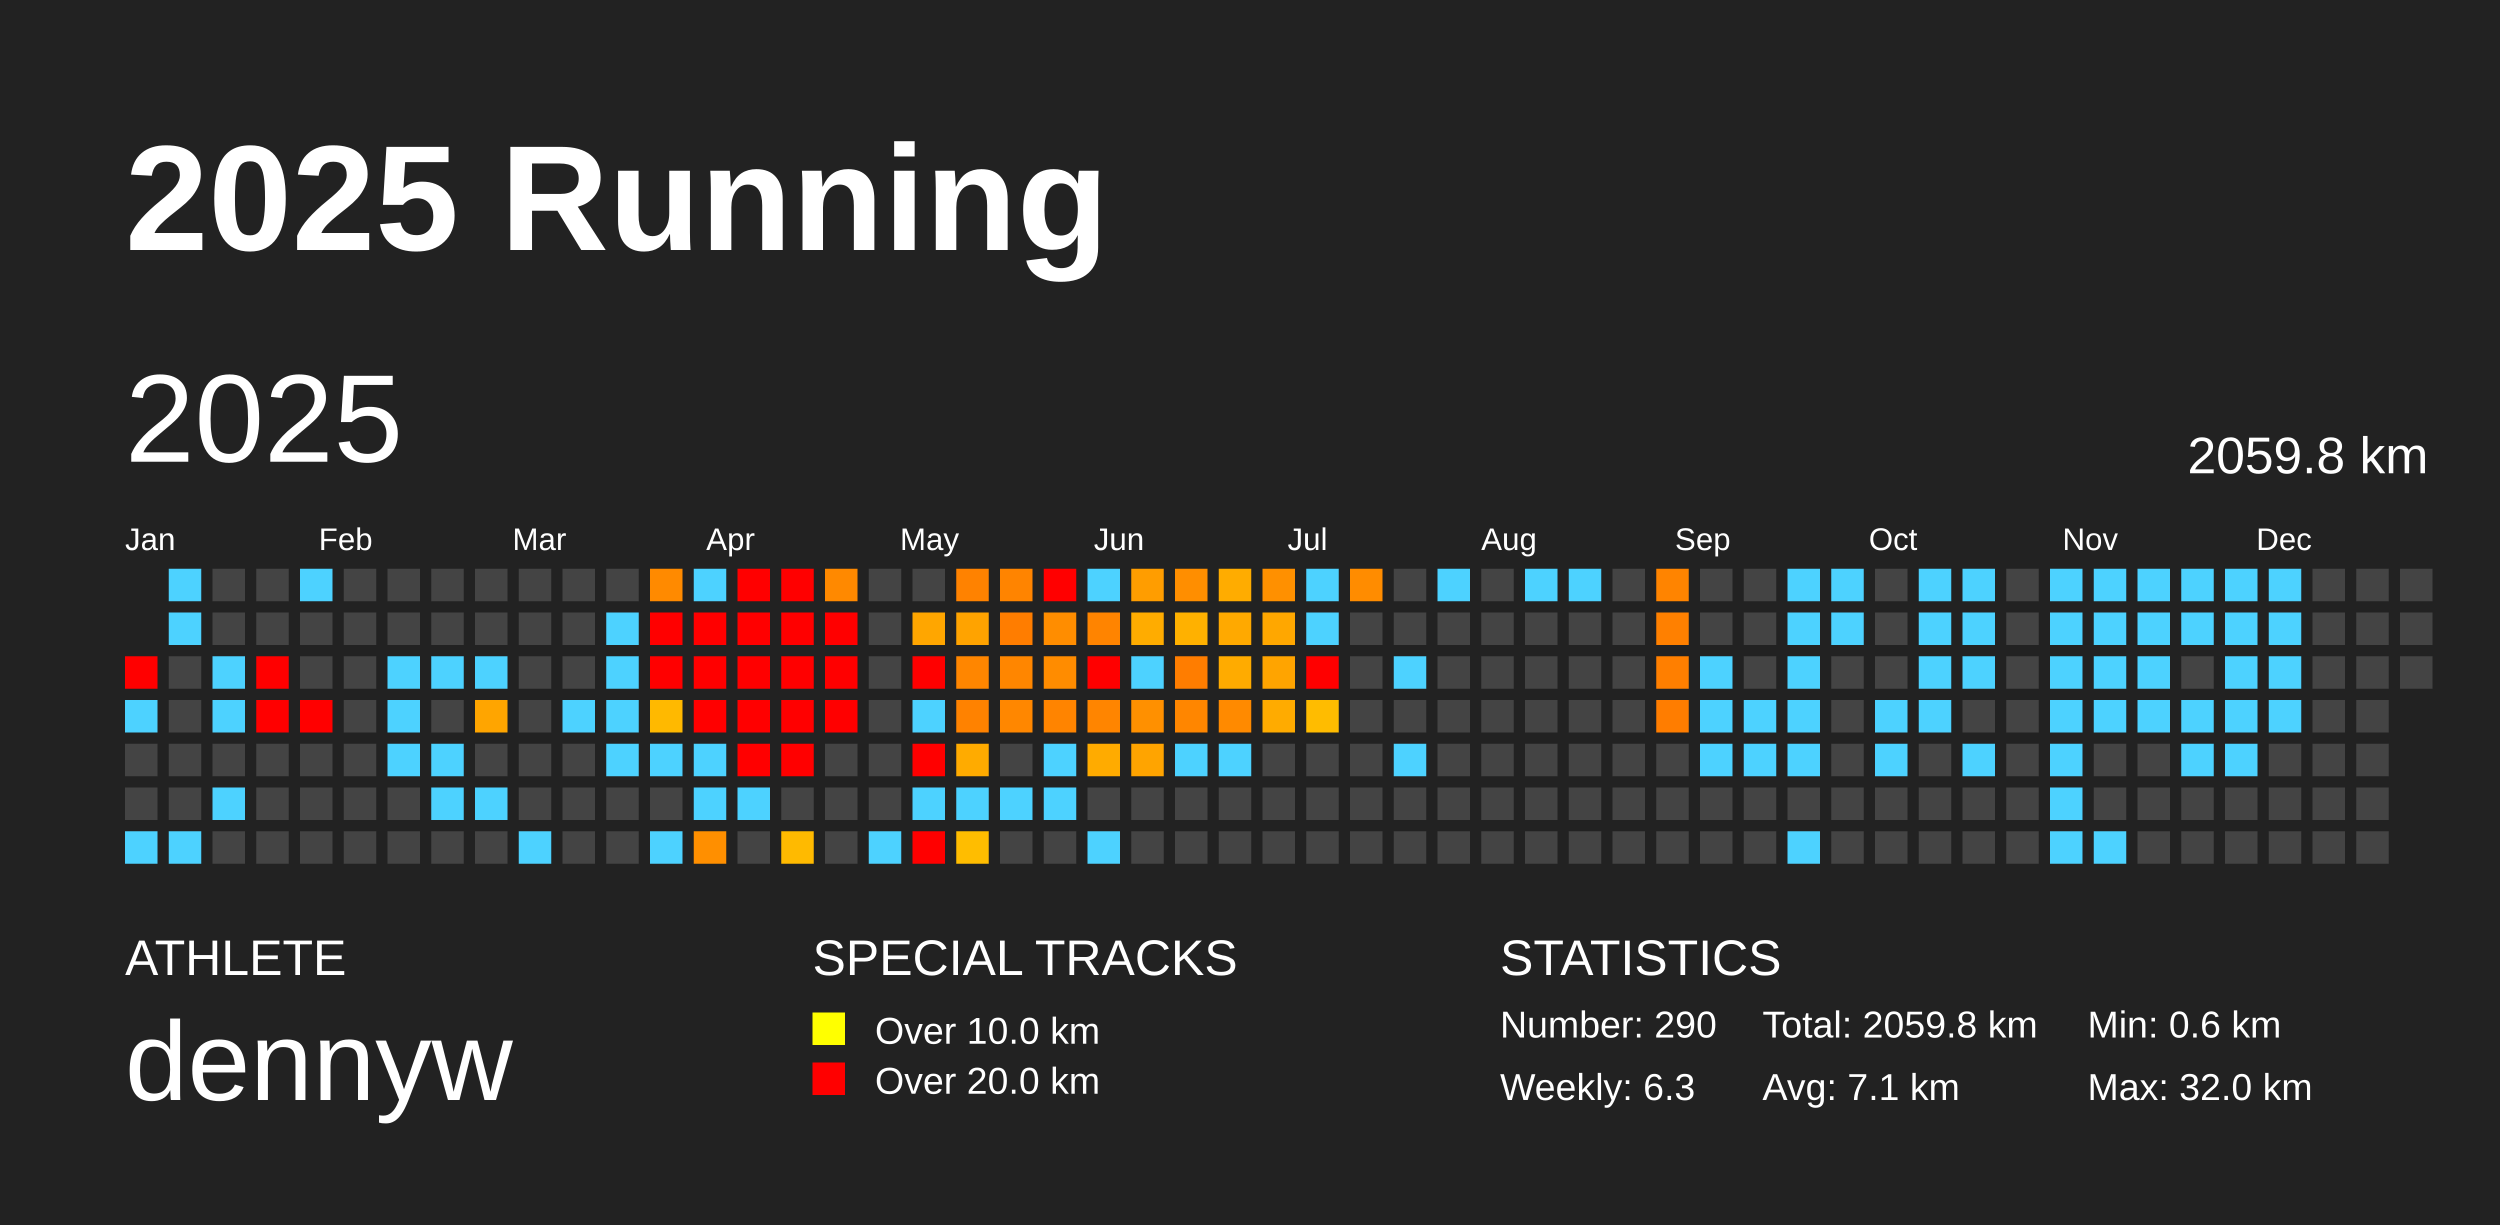
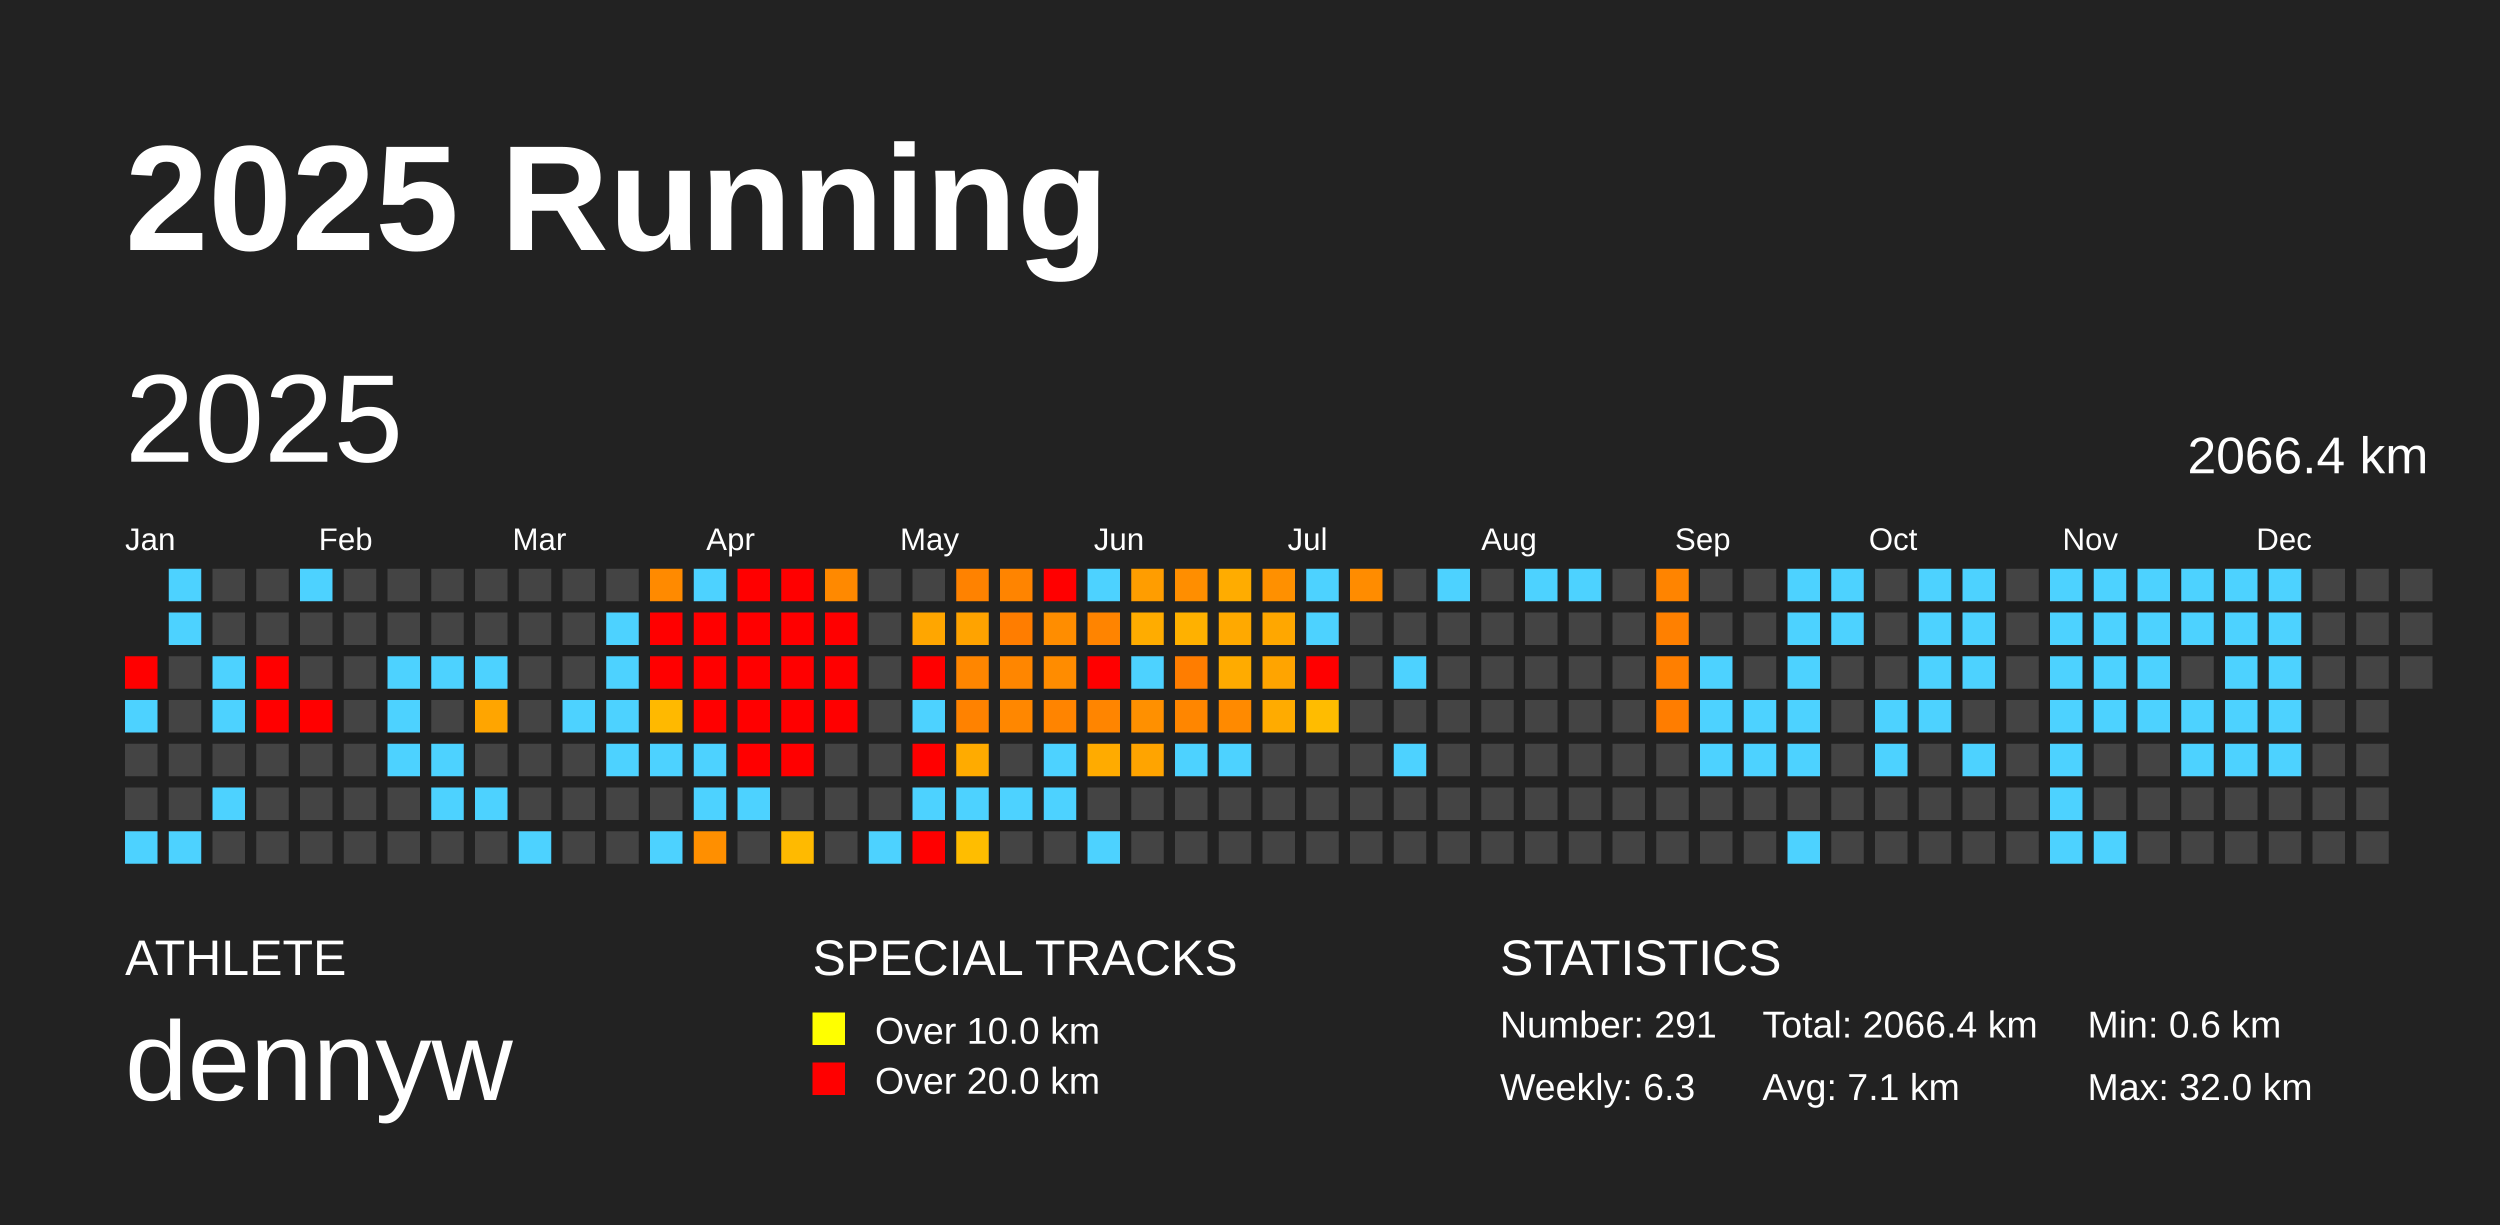
<svg xmlns="http://www.w3.org/2000/svg" baseProfile="full" height="98mm" version="1.1" viewBox="0,0,200,98" width="200mm">
  <defs />
  <rect fill="#222222" height="98" width="200" x="0" y="0" />
  <text fill="#FFFFFF" style="font-size:12px; font-family:Arial; font-weight:bold;" x="10" y="20">2025 Running</text>
  <text fill="#FFFFFF" style="font-size:4px; font-family:Arial" x="10" y="78">ATHLETE</text>
  <text fill="#FFFFFF" style="font-size:9px; font-family:Arial" x="10" y="88">dennyw</text>
  <text fill="#FFFFFF" style="font-size:4px; font-family:Arial" x="65" y="78">SPECIAL TRACKS</text>
  <rect fill="yellow" height="2.6" width="2.6" x="65" y="81" />
  <text fill="#FFFFFF" style="font-size:3px; font-family:Arial" x="70" y="83.5">Over 10.0 km</text>
  <rect fill="red" height="2.6" width="2.6" x="65" y="85" />
  <text fill="#FFFFFF" style="font-size:3px; font-family:Arial" x="70" y="87.5">Over 20.0 km</text>
  <text fill="#FFFFFF" style="font-size:4px; font-family:Arial" x="120" y="78">STATISTICS</text>
-   <text fill="#FFFFFF" style="font-size:3px; font-family:Arial" x="120" y="83">Number: 290</text>
+   <text fill="#FFFFFF" style="font-size:3px; font-family:Arial" x="120" y="83">Number: 291</text>
  <text fill="#FFFFFF" style="font-size:3px; font-family:Arial" x="120" y="88">Weekly: 6.3</text>
-   <text fill="#FFFFFF" style="font-size:3px; font-family:Arial" x="141" y="83">Total: 2059.8 km</text>
+   <text fill="#FFFFFF" style="font-size:3px; font-family:Arial" x="141" y="83">Total: 2066.4 km</text>
  <text fill="#FFFFFF" style="font-size:3px; font-family:Arial" x="141" y="88">Avg: 7.1 km</text>
  <text fill="#FFFFFF" style="font-size:3px; font-family:Arial" x="167" y="83">Min: 0.6 km</text>
  <text fill="#FFFFFF" style="font-size:3px; font-family:Arial" x="167" y="88">Max: 32.0 km</text>
  <text dominant-baseline="hanging" fill="#FFFFFF" style="font-size:10.0px; font-family:Arial;" x="10" y="30">2025</text>
-   <text dominant-baseline="hanging" fill="#FFFFFF" style="font-size:4.125px; font-family:Arial;" x="175" y="35">2059.8 km</text>
+   <text dominant-baseline="hanging" fill="#FFFFFF" style="font-size:4.125px; font-family:Arial;" x="175" y="35">2066.4 km</text>
  <text fill="#FFFFFF" style="font-size:2.5px; font-family:Arial" x="10.0" y="44">Jan</text>
  <text fill="#FFFFFF" style="font-size:2.5px; font-family:Arial" x="25.5" y="44">Feb</text>
  <text fill="#FFFFFF" style="font-size:2.5px; font-family:Arial" x="41.0" y="44">Mar</text>
  <text fill="#FFFFFF" style="font-size:2.5px; font-family:Arial" x="56.5" y="44">Apr</text>
  <text fill="#FFFFFF" style="font-size:2.5px; font-family:Arial" x="72.0" y="44">May</text>
  <text fill="#FFFFFF" style="font-size:2.5px; font-family:Arial" x="87.5" y="44">Jun</text>
  <text fill="#FFFFFF" style="font-size:2.5px; font-family:Arial" x="103.0" y="44">Jul</text>
  <text fill="#FFFFFF" style="font-size:2.5px; font-family:Arial" x="118.5" y="44">Aug</text>
  <text fill="#FFFFFF" style="font-size:2.5px; font-family:Arial" x="134.0" y="44">Sep</text>
  <text fill="#FFFFFF" style="font-size:2.5px; font-family:Arial" x="149.5" y="44">Oct</text>
  <text fill="#FFFFFF" style="font-size:2.5px; font-family:Arial" x="165.0" y="44">Nov</text>
  <text fill="#FFFFFF" style="font-size:2.5px; font-family:Arial" x="180.5" y="44">Dec</text>
  <rect fill="red" height="2.6" width="2.6" x="10.0" y="52.5" />
  <rect fill="#4dd2ff" height="2.6" width="2.6" x="10.0" y="56.0" />
  <rect fill="#444444" height="2.6" width="2.6" x="10.0" y="59.5" />
  <rect fill="#444444" height="2.6" width="2.6" x="10.0" y="63.0" />
  <rect fill="#4dd2ff" height="2.6" width="2.6" x="10.0" y="66.5" />
  <rect fill="#4dd2ff" height="2.6" width="2.6" x="13.5" y="45.5" />
  <rect fill="#4dd2ff" height="2.6" width="2.6" x="13.5" y="49.0" />
  <rect fill="#444444" height="2.6" width="2.6" x="13.5" y="52.5" />
  <rect fill="#444444" height="2.6" width="2.6" x="13.5" y="56.0" />
  <rect fill="#444444" height="2.6" width="2.6" x="13.5" y="59.5" />
  <rect fill="#444444" height="2.6" width="2.6" x="13.5" y="63.0" />
  <rect fill="#4dd2ff" height="2.6" width="2.6" x="13.5" y="66.5" />
  <rect fill="#444444" height="2.6" width="2.6" x="17.0" y="45.5" />
  <rect fill="#444444" height="2.6" width="2.6" x="17.0" y="49.0" />
  <rect fill="#4dd2ff" height="2.6" width="2.6" x="17.0" y="52.5" />
  <rect fill="#4dd2ff" height="2.6" width="2.6" x="17.0" y="56.0" />
  <rect fill="#444444" height="2.6" width="2.6" x="17.0" y="59.5" />
  <rect fill="#4dd2ff" height="2.6" width="2.6" x="17.0" y="63.0" />
  <rect fill="#444444" height="2.6" width="2.6" x="17.0" y="66.5" />
  <rect fill="#444444" height="2.6" width="2.6" x="20.5" y="45.5" />
  <rect fill="#444444" height="2.6" width="2.6" x="20.5" y="49.0" />
  <rect fill="red" height="2.6" width="2.6" x="20.5" y="52.5" />
  <rect fill="red" height="2.6" width="2.6" x="20.5" y="56.0" />
  <rect fill="#444444" height="2.6" width="2.6" x="20.5" y="59.5" />
  <rect fill="#444444" height="2.6" width="2.6" x="20.5" y="63.0" />
  <rect fill="#444444" height="2.6" width="2.6" x="20.5" y="66.5" />
  <rect fill="#4dd2ff" height="2.6" width="2.6" x="24.0" y="45.5" />
  <rect fill="#444444" height="2.6" width="2.6" x="24.0" y="49.0" />
  <rect fill="#444444" height="2.6" width="2.6" x="24.0" y="52.5" />
  <rect fill="red" height="2.6" width="2.6" x="24.0" y="56.0" />
  <rect fill="#444444" height="2.6" width="2.6" x="24.0" y="59.5" />
  <rect fill="#444444" height="2.6" width="2.6" x="24.0" y="63.0" />
  <rect fill="#444444" height="2.6" width="2.6" x="24.0" y="66.5" />
  <rect fill="#444444" height="2.6" width="2.6" x="27.5" y="45.5" />
  <rect fill="#444444" height="2.6" width="2.6" x="27.5" y="49.0" />
  <rect fill="#444444" height="2.6" width="2.6" x="27.5" y="52.5" />
  <rect fill="#444444" height="2.6" width="2.6" x="27.5" y="56.0" />
  <rect fill="#444444" height="2.6" width="2.6" x="27.5" y="59.5" />
  <rect fill="#444444" height="2.6" width="2.6" x="27.5" y="63.0" />
  <rect fill="#444444" height="2.6" width="2.6" x="27.5" y="66.5" />
  <rect fill="#444444" height="2.6" width="2.6" x="31.0" y="45.5" />
  <rect fill="#444444" height="2.6" width="2.6" x="31.0" y="49.0" />
  <rect fill="#4dd2ff" height="2.6" width="2.6" x="31.0" y="52.5" />
  <rect fill="#4dd2ff" height="2.6" width="2.6" x="31.0" y="56.0" />
  <rect fill="#4dd2ff" height="2.6" width="2.6" x="31.0" y="59.5" />
  <rect fill="#444444" height="2.6" width="2.6" x="31.0" y="63.0" />
  <rect fill="#444444" height="2.6" width="2.6" x="31.0" y="66.5" />
  <rect fill="#444444" height="2.6" width="2.6" x="34.5" y="45.5" />
  <rect fill="#444444" height="2.6" width="2.6" x="34.5" y="49.0" />
  <rect fill="#4dd2ff" height="2.6" width="2.6" x="34.5" y="52.5" />
  <rect fill="#444444" height="2.6" width="2.6" x="34.5" y="56.0" />
  <rect fill="#4dd2ff" height="2.6" width="2.6" x="34.5" y="59.5" />
  <rect fill="#4dd2ff" height="2.6" width="2.6" x="34.5" y="63.0" />
  <rect fill="#444444" height="2.6" width="2.6" x="34.5" y="66.5" />
  <rect fill="#444444" height="2.6" width="2.6" x="38.0" y="45.5" />
  <rect fill="#444444" height="2.6" width="2.6" x="38.0" y="49.0" />
  <rect fill="#4dd2ff" height="2.6" width="2.6" x="38.0" y="52.5" />
  <rect fill="#ffa500" height="2.6" width="2.6" x="38.0" y="56.0" />
  <rect fill="#444444" height="2.6" width="2.6" x="38.0" y="59.5" />
  <rect fill="#4dd2ff" height="2.6" width="2.6" x="38.0" y="63.0" />
  <rect fill="#444444" height="2.6" width="2.6" x="38.0" y="66.5" />
  <rect fill="#444444" height="2.6" width="2.6" x="41.5" y="45.5" />
  <rect fill="#444444" height="2.6" width="2.6" x="41.5" y="49.0" />
  <rect fill="#444444" height="2.6" width="2.6" x="41.5" y="52.5" />
  <rect fill="#444444" height="2.6" width="2.6" x="41.5" y="56.0" />
  <rect fill="#444444" height="2.6" width="2.6" x="41.5" y="59.5" />
  <rect fill="#444444" height="2.6" width="2.6" x="41.5" y="63.0" />
  <rect fill="#4dd2ff" height="2.6" width="2.6" x="41.5" y="66.5" />
  <rect fill="#444444" height="2.6" width="2.6" x="45.0" y="45.5" />
  <rect fill="#444444" height="2.6" width="2.6" x="45.0" y="49.0" />
  <rect fill="#444444" height="2.6" width="2.6" x="45.0" y="52.5" />
  <rect fill="#4dd2ff" height="2.6" width="2.6" x="45.0" y="56.0" />
  <rect fill="#444444" height="2.6" width="2.6" x="45.0" y="59.5" />
  <rect fill="#444444" height="2.6" width="2.6" x="45.0" y="63.0" />
  <rect fill="#444444" height="2.6" width="2.6" x="45.0" y="66.5" />
  <rect fill="#444444" height="2.6" width="2.6" x="48.5" y="45.5" />
  <rect fill="#4dd2ff" height="2.6" width="2.6" x="48.5" y="49.0" />
  <rect fill="#4dd2ff" height="2.6" width="2.6" x="48.5" y="52.5" />
  <rect fill="#4dd2ff" height="2.6" width="2.6" x="48.5" y="56.0" />
  <rect fill="#4dd2ff" height="2.6" width="2.6" x="48.5" y="59.5" />
  <rect fill="#444444" height="2.6" width="2.6" x="48.5" y="63.0" />
  <rect fill="#444444" height="2.6" width="2.6" x="48.5" y="66.5" />
  <rect fill="#ff8a00" height="2.6" width="2.6" x="52.0" y="45.5" />
  <rect fill="red" height="2.6" width="2.6" x="52.0" y="49.0" />
  <rect fill="red" height="2.6" width="2.6" x="52.0" y="52.5" />
  <rect fill="#ffb900" height="2.6" width="2.6" x="52.0" y="56.0" />
  <rect fill="#4dd2ff" height="2.6" width="2.6" x="52.0" y="59.5" />
  <rect fill="#444444" height="2.6" width="2.6" x="52.0" y="63.0" />
  <rect fill="#4dd2ff" height="2.6" width="2.6" x="52.0" y="66.5" />
  <rect fill="#4dd2ff" height="2.6" width="2.6" x="55.5" y="45.5" />
  <rect fill="red" height="2.6" width="2.6" x="55.5" y="49.0" />
  <rect fill="red" height="2.6" width="2.6" x="55.5" y="52.5" />
  <rect fill="red" height="2.6" width="2.6" x="55.5" y="56.0" />
  <rect fill="#4dd2ff" height="2.6" width="2.6" x="55.5" y="59.5" />
  <rect fill="#4dd2ff" height="2.6" width="2.6" x="55.5" y="63.0" />
  <rect fill="#ff8f00" height="2.6" width="2.6" x="55.5" y="66.5" />
  <rect fill="red" height="2.6" width="2.6" x="59.0" y="45.5" />
  <rect fill="red" height="2.6" width="2.6" x="59.0" y="49.0" />
  <rect fill="red" height="2.6" width="2.6" x="59.0" y="52.5" />
  <rect fill="red" height="2.6" width="2.6" x="59.0" y="56.0" />
  <rect fill="red" height="2.6" width="2.6" x="59.0" y="59.5" />
  <rect fill="#4dd2ff" height="2.6" width="2.6" x="59.0" y="63.0" />
  <rect fill="#444444" height="2.6" width="2.6" x="59.0" y="66.5" />
  <rect fill="red" height="2.6" width="2.6" x="62.5" y="45.5" />
  <rect fill="red" height="2.6" width="2.6" x="62.5" y="49.0" />
  <rect fill="red" height="2.6" width="2.6" x="62.5" y="52.5" />
  <rect fill="red" height="2.6" width="2.6" x="62.5" y="56.0" />
  <rect fill="red" height="2.6" width="2.6" x="62.5" y="59.5" />
  <rect fill="#444444" height="2.6" width="2.6" x="62.5" y="63.0" />
  <rect fill="#ffba00" height="2.6" width="2.6" x="62.5" y="66.5" />
  <rect fill="#ff8900" height="2.6" width="2.6" x="66.0" y="45.5" />
  <rect fill="red" height="2.6" width="2.6" x="66.0" y="49.0" />
  <rect fill="red" height="2.6" width="2.6" x="66.0" y="52.5" />
  <rect fill="red" height="2.6" width="2.6" x="66.0" y="56.0" />
  <rect fill="#444444" height="2.6" width="2.6" x="66.0" y="59.5" />
  <rect fill="#444444" height="2.6" width="2.6" x="66.0" y="63.0" />
  <rect fill="#444444" height="2.6" width="2.6" x="66.0" y="66.5" />
  <rect fill="#444444" height="2.6" width="2.6" x="69.5" y="45.5" />
  <rect fill="#444444" height="2.6" width="2.6" x="69.5" y="49.0" />
  <rect fill="#444444" height="2.6" width="2.6" x="69.5" y="52.5" />
  <rect fill="#444444" height="2.6" width="2.6" x="69.5" y="56.0" />
  <rect fill="#444444" height="2.6" width="2.6" x="69.5" y="59.5" />
  <rect fill="#444444" height="2.6" width="2.6" x="69.5" y="63.0" />
  <rect fill="#4dd2ff" height="2.6" width="2.6" x="69.5" y="66.5" />
  <rect fill="#444444" height="2.6" width="2.6" x="73.0" y="45.5" />
  <rect fill="#ffa600" height="2.6" width="2.6" x="73.0" y="49.0" />
  <rect fill="red" height="2.6" width="2.6" x="73.0" y="52.5" />
  <rect fill="#4dd2ff" height="2.6" width="2.6" x="73.0" y="56.0" />
  <rect fill="red" height="2.6" width="2.6" x="73.0" y="59.5" />
  <rect fill="#4dd2ff" height="2.6" width="2.6" x="73.0" y="63.0" />
  <rect fill="red" height="2.6" width="2.6" x="73.0" y="66.5" />
  <rect fill="#ff8200" height="2.6" width="2.6" x="76.5" y="45.5" />
  <rect fill="#ffa300" height="2.6" width="2.6" x="76.5" y="49.0" />
  <rect fill="#ff8600" height="2.6" width="2.6" x="76.5" y="52.5" />
  <rect fill="#ff8200" height="2.6" width="2.6" x="76.5" y="56.0" />
  <rect fill="#ffab00" height="2.6" width="2.6" x="76.5" y="59.5" />
  <rect fill="#4dd2ff" height="2.6" width="2.6" x="76.5" y="63.0" />
  <rect fill="#ffbd00" height="2.6" width="2.6" x="76.5" y="66.5" />
  <rect fill="#ff8400" height="2.6" width="2.6" x="80.0" y="45.5" />
  <rect fill="#ff7d00" height="2.6" width="2.6" x="80.0" y="49.0" />
  <rect fill="#ff8600" height="2.6" width="2.6" x="80.0" y="52.5" />
  <rect fill="#ff8700" height="2.6" width="2.6" x="80.0" y="56.0" />
  <rect fill="#444444" height="2.6" width="2.6" x="80.0" y="59.5" />
  <rect fill="#4dd2ff" height="2.6" width="2.6" x="80.0" y="63.0" />
  <rect fill="#444444" height="2.6" width="2.6" x="80.0" y="66.5" />
  <rect fill="red" height="2.6" width="2.6" x="83.5" y="45.5" />
  <rect fill="#ff8d00" height="2.6" width="2.6" x="83.5" y="49.0" />
  <rect fill="#ff8c00" height="2.6" width="2.6" x="83.5" y="52.5" />
  <rect fill="#ff8400" height="2.6" width="2.6" x="83.5" y="56.0" />
  <rect fill="#4dd2ff" height="2.6" width="2.6" x="83.5" y="59.5" />
  <rect fill="#4dd2ff" height="2.6" width="2.6" x="83.5" y="63.0" />
  <rect fill="#444444" height="2.6" width="2.6" x="83.5" y="66.5" />
  <rect fill="#4dd2ff" height="2.6" width="2.6" x="87.0" y="45.5" />
  <rect fill="#ff8400" height="2.6" width="2.6" x="87.0" y="49.0" />
  <rect fill="red" height="2.6" width="2.6" x="87.0" y="52.5" />
  <rect fill="#ff8500" height="2.6" width="2.6" x="87.0" y="56.0" />
  <rect fill="#ffab00" height="2.6" width="2.6" x="87.0" y="59.5" />
  <rect fill="#444444" height="2.6" width="2.6" x="87.0" y="63.0" />
  <rect fill="#4dd2ff" height="2.6" width="2.6" x="87.0" y="66.5" />
  <rect fill="#ff9d00" height="2.6" width="2.6" x="90.5" y="45.5" />
  <rect fill="#ffac00" height="2.6" width="2.6" x="90.5" y="49.0" />
  <rect fill="#4dd2ff" height="2.6" width="2.6" x="90.5" y="52.5" />
  <rect fill="#ff9000" height="2.6" width="2.6" x="90.5" y="56.0" />
  <rect fill="#ffa400" height="2.6" width="2.6" x="90.5" y="59.5" />
  <rect fill="#444444" height="2.6" width="2.6" x="90.5" y="63.0" />
  <rect fill="#444444" height="2.6" width="2.6" x="90.5" y="66.5" />
  <rect fill="#ff8e00" height="2.6" width="2.6" x="94.0" y="45.5" />
  <rect fill="#ffb100" height="2.6" width="2.6" x="94.0" y="49.0" />
  <rect fill="#ff7d00" height="2.6" width="2.6" x="94.0" y="52.5" />
  <rect fill="#ff8600" height="2.6" width="2.6" x="94.0" y="56.0" />
  <rect fill="#4dd2ff" height="2.6" width="2.6" x="94.0" y="59.5" />
  <rect fill="#444444" height="2.6" width="2.6" x="94.0" y="63.0" />
  <rect fill="#444444" height="2.6" width="2.6" x="94.0" y="66.5" />
  <rect fill="#ffac00" height="2.6" width="2.6" x="97.5" y="45.5" />
  <rect fill="#ffa900" height="2.6" width="2.6" x="97.5" y="49.0" />
  <rect fill="#ffab00" height="2.6" width="2.6" x="97.5" y="52.5" />
  <rect fill="#ff8a00" height="2.6" width="2.6" x="97.5" y="56.0" />
  <rect fill="#4dd2ff" height="2.6" width="2.6" x="97.5" y="59.5" />
  <rect fill="#444444" height="2.6" width="2.6" x="97.5" y="63.0" />
  <rect fill="#444444" height="2.6" width="2.6" x="97.5" y="66.5" />
  <rect fill="#ff9000" height="2.6" width="2.6" x="101.0" y="45.5" />
  <rect fill="#ffa700" height="2.6" width="2.6" x="101.0" y="49.0" />
  <rect fill="#ffa400" height="2.6" width="2.6" x="101.0" y="52.5" />
  <rect fill="#ffab00" height="2.6" width="2.6" x="101.0" y="56.0" />
  <rect fill="#444444" height="2.6" width="2.6" x="101.0" y="59.5" />
  <rect fill="#444444" height="2.6" width="2.6" x="101.0" y="63.0" />
  <rect fill="#444444" height="2.6" width="2.6" x="101.0" y="66.5" />
  <rect fill="#4dd2ff" height="2.6" width="2.6" x="104.5" y="45.5" />
  <rect fill="#4dd2ff" height="2.6" width="2.6" x="104.5" y="49.0" />
  <rect fill="red" height="2.6" width="2.6" x="104.5" y="52.5" />
  <rect fill="#ffbc00" height="2.6" width="2.6" x="104.5" y="56.0" />
  <rect fill="#444444" height="2.6" width="2.6" x="104.5" y="59.5" />
  <rect fill="#444444" height="2.6" width="2.6" x="104.5" y="63.0" />
  <rect fill="#444444" height="2.6" width="2.6" x="104.5" y="66.5" />
  <rect fill="#ff8c00" height="2.6" width="2.6" x="108.0" y="45.5" />
  <rect fill="#444444" height="2.6" width="2.6" x="108.0" y="49.0" />
  <rect fill="#444444" height="2.6" width="2.6" x="108.0" y="52.5" />
  <rect fill="#444444" height="2.6" width="2.6" x="108.0" y="56.0" />
  <rect fill="#444444" height="2.6" width="2.6" x="108.0" y="59.5" />
  <rect fill="#444444" height="2.6" width="2.6" x="108.0" y="63.0" />
  <rect fill="#444444" height="2.6" width="2.6" x="108.0" y="66.5" />
  <rect fill="#444444" height="2.6" width="2.6" x="111.5" y="45.5" />
  <rect fill="#444444" height="2.6" width="2.6" x="111.5" y="49.0" />
  <rect fill="#4dd2ff" height="2.6" width="2.6" x="111.5" y="52.5" />
  <rect fill="#444444" height="2.6" width="2.6" x="111.5" y="56.0" />
  <rect fill="#4dd2ff" height="2.6" width="2.6" x="111.5" y="59.5" />
  <rect fill="#444444" height="2.6" width="2.6" x="111.5" y="63.0" />
  <rect fill="#444444" height="2.6" width="2.6" x="111.5" y="66.5" />
  <rect fill="#4dd2ff" height="2.6" width="2.6" x="115.0" y="45.5" />
  <rect fill="#444444" height="2.6" width="2.6" x="115.0" y="49.0" />
  <rect fill="#444444" height="2.6" width="2.6" x="115.0" y="52.5" />
  <rect fill="#444444" height="2.6" width="2.6" x="115.0" y="56.0" />
  <rect fill="#444444" height="2.6" width="2.6" x="115.0" y="59.5" />
  <rect fill="#444444" height="2.6" width="2.6" x="115.0" y="63.0" />
  <rect fill="#444444" height="2.6" width="2.6" x="115.0" y="66.5" />
  <rect fill="#444444" height="2.6" width="2.6" x="118.5" y="45.5" />
  <rect fill="#444444" height="2.6" width="2.6" x="118.5" y="49.0" />
  <rect fill="#444444" height="2.6" width="2.6" x="118.5" y="52.5" />
  <rect fill="#444444" height="2.6" width="2.6" x="118.5" y="56.0" />
  <rect fill="#444444" height="2.6" width="2.6" x="118.5" y="59.5" />
  <rect fill="#444444" height="2.6" width="2.6" x="118.5" y="63.0" />
  <rect fill="#444444" height="2.6" width="2.6" x="118.5" y="66.5" />
  <rect fill="#4dd2ff" height="2.6" width="2.6" x="122.0" y="45.5" />
  <rect fill="#444444" height="2.6" width="2.6" x="122.0" y="49.0" />
  <rect fill="#444444" height="2.6" width="2.6" x="122.0" y="52.5" />
  <rect fill="#444444" height="2.6" width="2.6" x="122.0" y="56.0" />
  <rect fill="#444444" height="2.6" width="2.6" x="122.0" y="59.5" />
  <rect fill="#444444" height="2.6" width="2.6" x="122.0" y="63.0" />
  <rect fill="#444444" height="2.6" width="2.6" x="122.0" y="66.5" />
  <rect fill="#4dd2ff" height="2.6" width="2.6" x="125.5" y="45.5" />
  <rect fill="#444444" height="2.6" width="2.6" x="125.5" y="49.0" />
  <rect fill="#444444" height="2.6" width="2.6" x="125.5" y="52.5" />
  <rect fill="#444444" height="2.6" width="2.6" x="125.5" y="56.0" />
  <rect fill="#444444" height="2.6" width="2.6" x="125.5" y="59.5" />
  <rect fill="#444444" height="2.6" width="2.6" x="125.5" y="63.0" />
  <rect fill="#444444" height="2.6" width="2.6" x="125.5" y="66.5" />
  <rect fill="#444444" height="2.6" width="2.6" x="129.0" y="45.5" />
  <rect fill="#444444" height="2.6" width="2.6" x="129.0" y="49.0" />
  <rect fill="#444444" height="2.6" width="2.6" x="129.0" y="52.5" />
  <rect fill="#444444" height="2.6" width="2.6" x="129.0" y="56.0" />
  <rect fill="#444444" height="2.6" width="2.6" x="129.0" y="59.5" />
  <rect fill="#444444" height="2.6" width="2.6" x="129.0" y="63.0" />
  <rect fill="#444444" height="2.6" width="2.6" x="129.0" y="66.5" />
  <rect fill="#ff8400" height="2.6" width="2.6" x="132.5" y="45.5" />
  <rect fill="#ff8000" height="2.6" width="2.6" x="132.5" y="49.0" />
  <rect fill="#ff7f00" height="2.6" width="2.6" x="132.5" y="52.5" />
  <rect fill="#ff7d00" height="2.6" width="2.6" x="132.5" y="56.0" />
  <rect fill="#444444" height="2.6" width="2.6" x="132.5" y="59.5" />
  <rect fill="#444444" height="2.6" width="2.6" x="132.5" y="63.0" />
  <rect fill="#444444" height="2.6" width="2.6" x="132.5" y="66.5" />
  <rect fill="#444444" height="2.6" width="2.6" x="136.0" y="45.5" />
  <rect fill="#444444" height="2.6" width="2.6" x="136.0" y="49.0" />
  <rect fill="#4dd2ff" height="2.6" width="2.6" x="136.0" y="52.5" />
  <rect fill="#4dd2ff" height="2.6" width="2.6" x="136.0" y="56.0" />
  <rect fill="#4dd2ff" height="2.6" width="2.6" x="136.0" y="59.5" />
  <rect fill="#444444" height="2.6" width="2.6" x="136.0" y="63.0" />
  <rect fill="#444444" height="2.6" width="2.6" x="136.0" y="66.5" />
  <rect fill="#444444" height="2.6" width="2.6" x="139.5" y="45.5" />
  <rect fill="#444444" height="2.6" width="2.6" x="139.5" y="49.0" />
  <rect fill="#444444" height="2.6" width="2.6" x="139.5" y="52.5" />
  <rect fill="#4dd2ff" height="2.6" width="2.6" x="139.5" y="56.0" />
  <rect fill="#4dd2ff" height="2.6" width="2.6" x="139.5" y="59.5" />
  <rect fill="#444444" height="2.6" width="2.6" x="139.5" y="63.0" />
  <rect fill="#444444" height="2.6" width="2.6" x="139.5" y="66.5" />
  <rect fill="#4dd2ff" height="2.6" width="2.6" x="143.0" y="45.5" />
  <rect fill="#4dd2ff" height="2.6" width="2.6" x="143.0" y="49.0" />
  <rect fill="#4dd2ff" height="2.6" width="2.6" x="143.0" y="52.5" />
  <rect fill="#4dd2ff" height="2.6" width="2.6" x="143.0" y="56.0" />
  <rect fill="#4dd2ff" height="2.6" width="2.6" x="143.0" y="59.5" />
  <rect fill="#444444" height="2.6" width="2.6" x="143.0" y="63.0" />
  <rect fill="#4dd2ff" height="2.6" width="2.6" x="143.0" y="66.5" />
  <rect fill="#4dd2ff" height="2.6" width="2.6" x="146.5" y="45.5" />
  <rect fill="#4dd2ff" height="2.6" width="2.6" x="146.5" y="49.0" />
  <rect fill="#444444" height="2.6" width="2.6" x="146.5" y="52.5" />
  <rect fill="#444444" height="2.6" width="2.6" x="146.5" y="56.0" />
  <rect fill="#444444" height="2.6" width="2.6" x="146.5" y="59.5" />
  <rect fill="#444444" height="2.6" width="2.6" x="146.5" y="63.0" />
  <rect fill="#444444" height="2.6" width="2.6" x="146.5" y="66.5" />
  <rect fill="#444444" height="2.6" width="2.6" x="150.0" y="45.5" />
  <rect fill="#444444" height="2.6" width="2.6" x="150.0" y="49.0" />
  <rect fill="#444444" height="2.6" width="2.6" x="150.0" y="52.5" />
  <rect fill="#4dd2ff" height="2.6" width="2.6" x="150.0" y="56.0" />
  <rect fill="#4dd2ff" height="2.6" width="2.6" x="150.0" y="59.5" />
  <rect fill="#444444" height="2.6" width="2.6" x="150.0" y="63.0" />
  <rect fill="#444444" height="2.6" width="2.6" x="150.0" y="66.5" />
  <rect fill="#4dd2ff" height="2.6" width="2.6" x="153.5" y="45.5" />
  <rect fill="#4dd2ff" height="2.6" width="2.6" x="153.5" y="49.0" />
  <rect fill="#4dd2ff" height="2.6" width="2.6" x="153.5" y="52.5" />
  <rect fill="#4dd2ff" height="2.6" width="2.6" x="153.5" y="56.0" />
  <rect fill="#444444" height="2.6" width="2.6" x="153.5" y="59.5" />
  <rect fill="#444444" height="2.6" width="2.6" x="153.5" y="63.0" />
  <rect fill="#444444" height="2.6" width="2.6" x="153.5" y="66.5" />
  <rect fill="#4dd2ff" height="2.6" width="2.6" x="157.0" y="45.5" />
  <rect fill="#4dd2ff" height="2.6" width="2.6" x="157.0" y="49.0" />
  <rect fill="#4dd2ff" height="2.6" width="2.6" x="157.0" y="52.5" />
  <rect fill="#444444" height="2.6" width="2.6" x="157.0" y="56.0" />
  <rect fill="#4dd2ff" height="2.6" width="2.6" x="157.0" y="59.5" />
  <rect fill="#444444" height="2.6" width="2.6" x="157.0" y="63.0" />
  <rect fill="#444444" height="2.6" width="2.6" x="157.0" y="66.5" />
  <rect fill="#444444" height="2.6" width="2.6" x="160.5" y="45.5" />
  <rect fill="#444444" height="2.6" width="2.6" x="160.5" y="49.0" />
  <rect fill="#444444" height="2.6" width="2.6" x="160.5" y="52.5" />
  <rect fill="#444444" height="2.6" width="2.6" x="160.5" y="56.0" />
  <rect fill="#444444" height="2.6" width="2.6" x="160.5" y="59.5" />
  <rect fill="#444444" height="2.6" width="2.6" x="160.5" y="63.0" />
  <rect fill="#444444" height="2.6" width="2.6" x="160.5" y="66.5" />
  <rect fill="#4dd2ff" height="2.6" width="2.6" x="164.0" y="45.5" />
  <rect fill="#4dd2ff" height="2.6" width="2.6" x="164.0" y="49.0" />
  <rect fill="#4dd2ff" height="2.6" width="2.6" x="164.0" y="52.5" />
  <rect fill="#4dd2ff" height="2.6" width="2.6" x="164.0" y="56.0" />
  <rect fill="#4dd2ff" height="2.6" width="2.6" x="164.0" y="59.5" />
  <rect fill="#4dd2ff" height="2.6" width="2.6" x="164.0" y="63.0" />
  <rect fill="#4dd2ff" height="2.6" width="2.6" x="164.0" y="66.5" />
  <rect fill="#4dd2ff" height="2.6" width="2.6" x="167.5" y="45.5" />
  <rect fill="#4dd2ff" height="2.6" width="2.6" x="167.5" y="49.0" />
  <rect fill="#4dd2ff" height="2.6" width="2.6" x="167.5" y="52.5" />
  <rect fill="#4dd2ff" height="2.6" width="2.6" x="167.5" y="56.0" />
  <rect fill="#444444" height="2.6" width="2.6" x="167.5" y="59.5" />
  <rect fill="#444444" height="2.6" width="2.6" x="167.5" y="63.0" />
  <rect fill="#4dd2ff" height="2.6" width="2.6" x="167.5" y="66.5" />
  <rect fill="#4dd2ff" height="2.6" width="2.6" x="171.0" y="45.5" />
  <rect fill="#4dd2ff" height="2.6" width="2.6" x="171.0" y="49.0" />
  <rect fill="#4dd2ff" height="2.6" width="2.6" x="171.0" y="52.5" />
  <rect fill="#4dd2ff" height="2.6" width="2.6" x="171.0" y="56.0" />
  <rect fill="#444444" height="2.6" width="2.6" x="171.0" y="59.5" />
  <rect fill="#444444" height="2.6" width="2.6" x="171.0" y="63.0" />
  <rect fill="#444444" height="2.6" width="2.6" x="171.0" y="66.5" />
  <rect fill="#4dd2ff" height="2.6" width="2.6" x="174.5" y="45.5" />
  <rect fill="#4dd2ff" height="2.6" width="2.6" x="174.5" y="49.0" />
  <rect fill="#444444" height="2.6" width="2.6" x="174.5" y="52.5" />
  <rect fill="#4dd2ff" height="2.6" width="2.6" x="174.5" y="56.0" />
  <rect fill="#4dd2ff" height="2.6" width="2.6" x="174.5" y="59.5" />
  <rect fill="#444444" height="2.6" width="2.6" x="174.5" y="63.0" />
  <rect fill="#444444" height="2.6" width="2.6" x="174.5" y="66.5" />
  <rect fill="#4dd2ff" height="2.6" width="2.6" x="178.0" y="45.5" />
  <rect fill="#4dd2ff" height="2.6" width="2.6" x="178.0" y="49.0" />
  <rect fill="#4dd2ff" height="2.6" width="2.6" x="178.0" y="52.5" />
  <rect fill="#4dd2ff" height="2.6" width="2.6" x="178.0" y="56.0" />
  <rect fill="#4dd2ff" height="2.6" width="2.6" x="178.0" y="59.5" />
  <rect fill="#444444" height="2.6" width="2.6" x="178.0" y="63.0" />
  <rect fill="#444444" height="2.6" width="2.6" x="178.0" y="66.5" />
  <rect fill="#4dd2ff" height="2.6" width="2.6" x="181.5" y="45.5" />
  <rect fill="#4dd2ff" height="2.6" width="2.6" x="181.5" y="49.0" />
  <rect fill="#4dd2ff" height="2.6" width="2.6" x="181.5" y="52.5" />
  <rect fill="#4dd2ff" height="2.6" width="2.6" x="181.5" y="56.0" />
-   <rect fill="#444444" height="2.6" width="2.6" x="181.5" y="59.5" />
+   <rect fill="#4dd2ff" height="2.6" width="2.6" x="181.5" y="59.5" />
  <rect fill="#444444" height="2.6" width="2.6" x="181.5" y="63.0" />
  <rect fill="#444444" height="2.6" width="2.6" x="181.5" y="66.5" />
  <rect fill="#444444" height="2.6" width="2.6" x="185.0" y="45.5" />
  <rect fill="#444444" height="2.6" width="2.6" x="185.0" y="49.0" />
  <rect fill="#444444" height="2.6" width="2.6" x="185.0" y="52.5" />
  <rect fill="#444444" height="2.6" width="2.6" x="185.0" y="56.0" />
  <rect fill="#444444" height="2.6" width="2.6" x="185.0" y="59.5" />
  <rect fill="#444444" height="2.6" width="2.6" x="185.0" y="63.0" />
  <rect fill="#444444" height="2.6" width="2.6" x="185.0" y="66.5" />
  <rect fill="#444444" height="2.6" width="2.6" x="188.5" y="45.5" />
  <rect fill="#444444" height="2.6" width="2.6" x="188.5" y="49.0" />
  <rect fill="#444444" height="2.6" width="2.6" x="188.5" y="52.5" />
  <rect fill="#444444" height="2.6" width="2.6" x="188.5" y="56.0" />
  <rect fill="#444444" height="2.6" width="2.6" x="188.5" y="59.5" />
  <rect fill="#444444" height="2.6" width="2.6" x="188.5" y="63.0" />
  <rect fill="#444444" height="2.6" width="2.6" x="188.5" y="66.5" />
  <rect fill="#444444" height="2.6" width="2.6" x="192.0" y="45.5" />
  <rect fill="#444444" height="2.6" width="2.6" x="192.0" y="49.0" />
  <rect fill="#444444" height="2.6" width="2.6" x="192.0" y="52.5" />
</svg>
